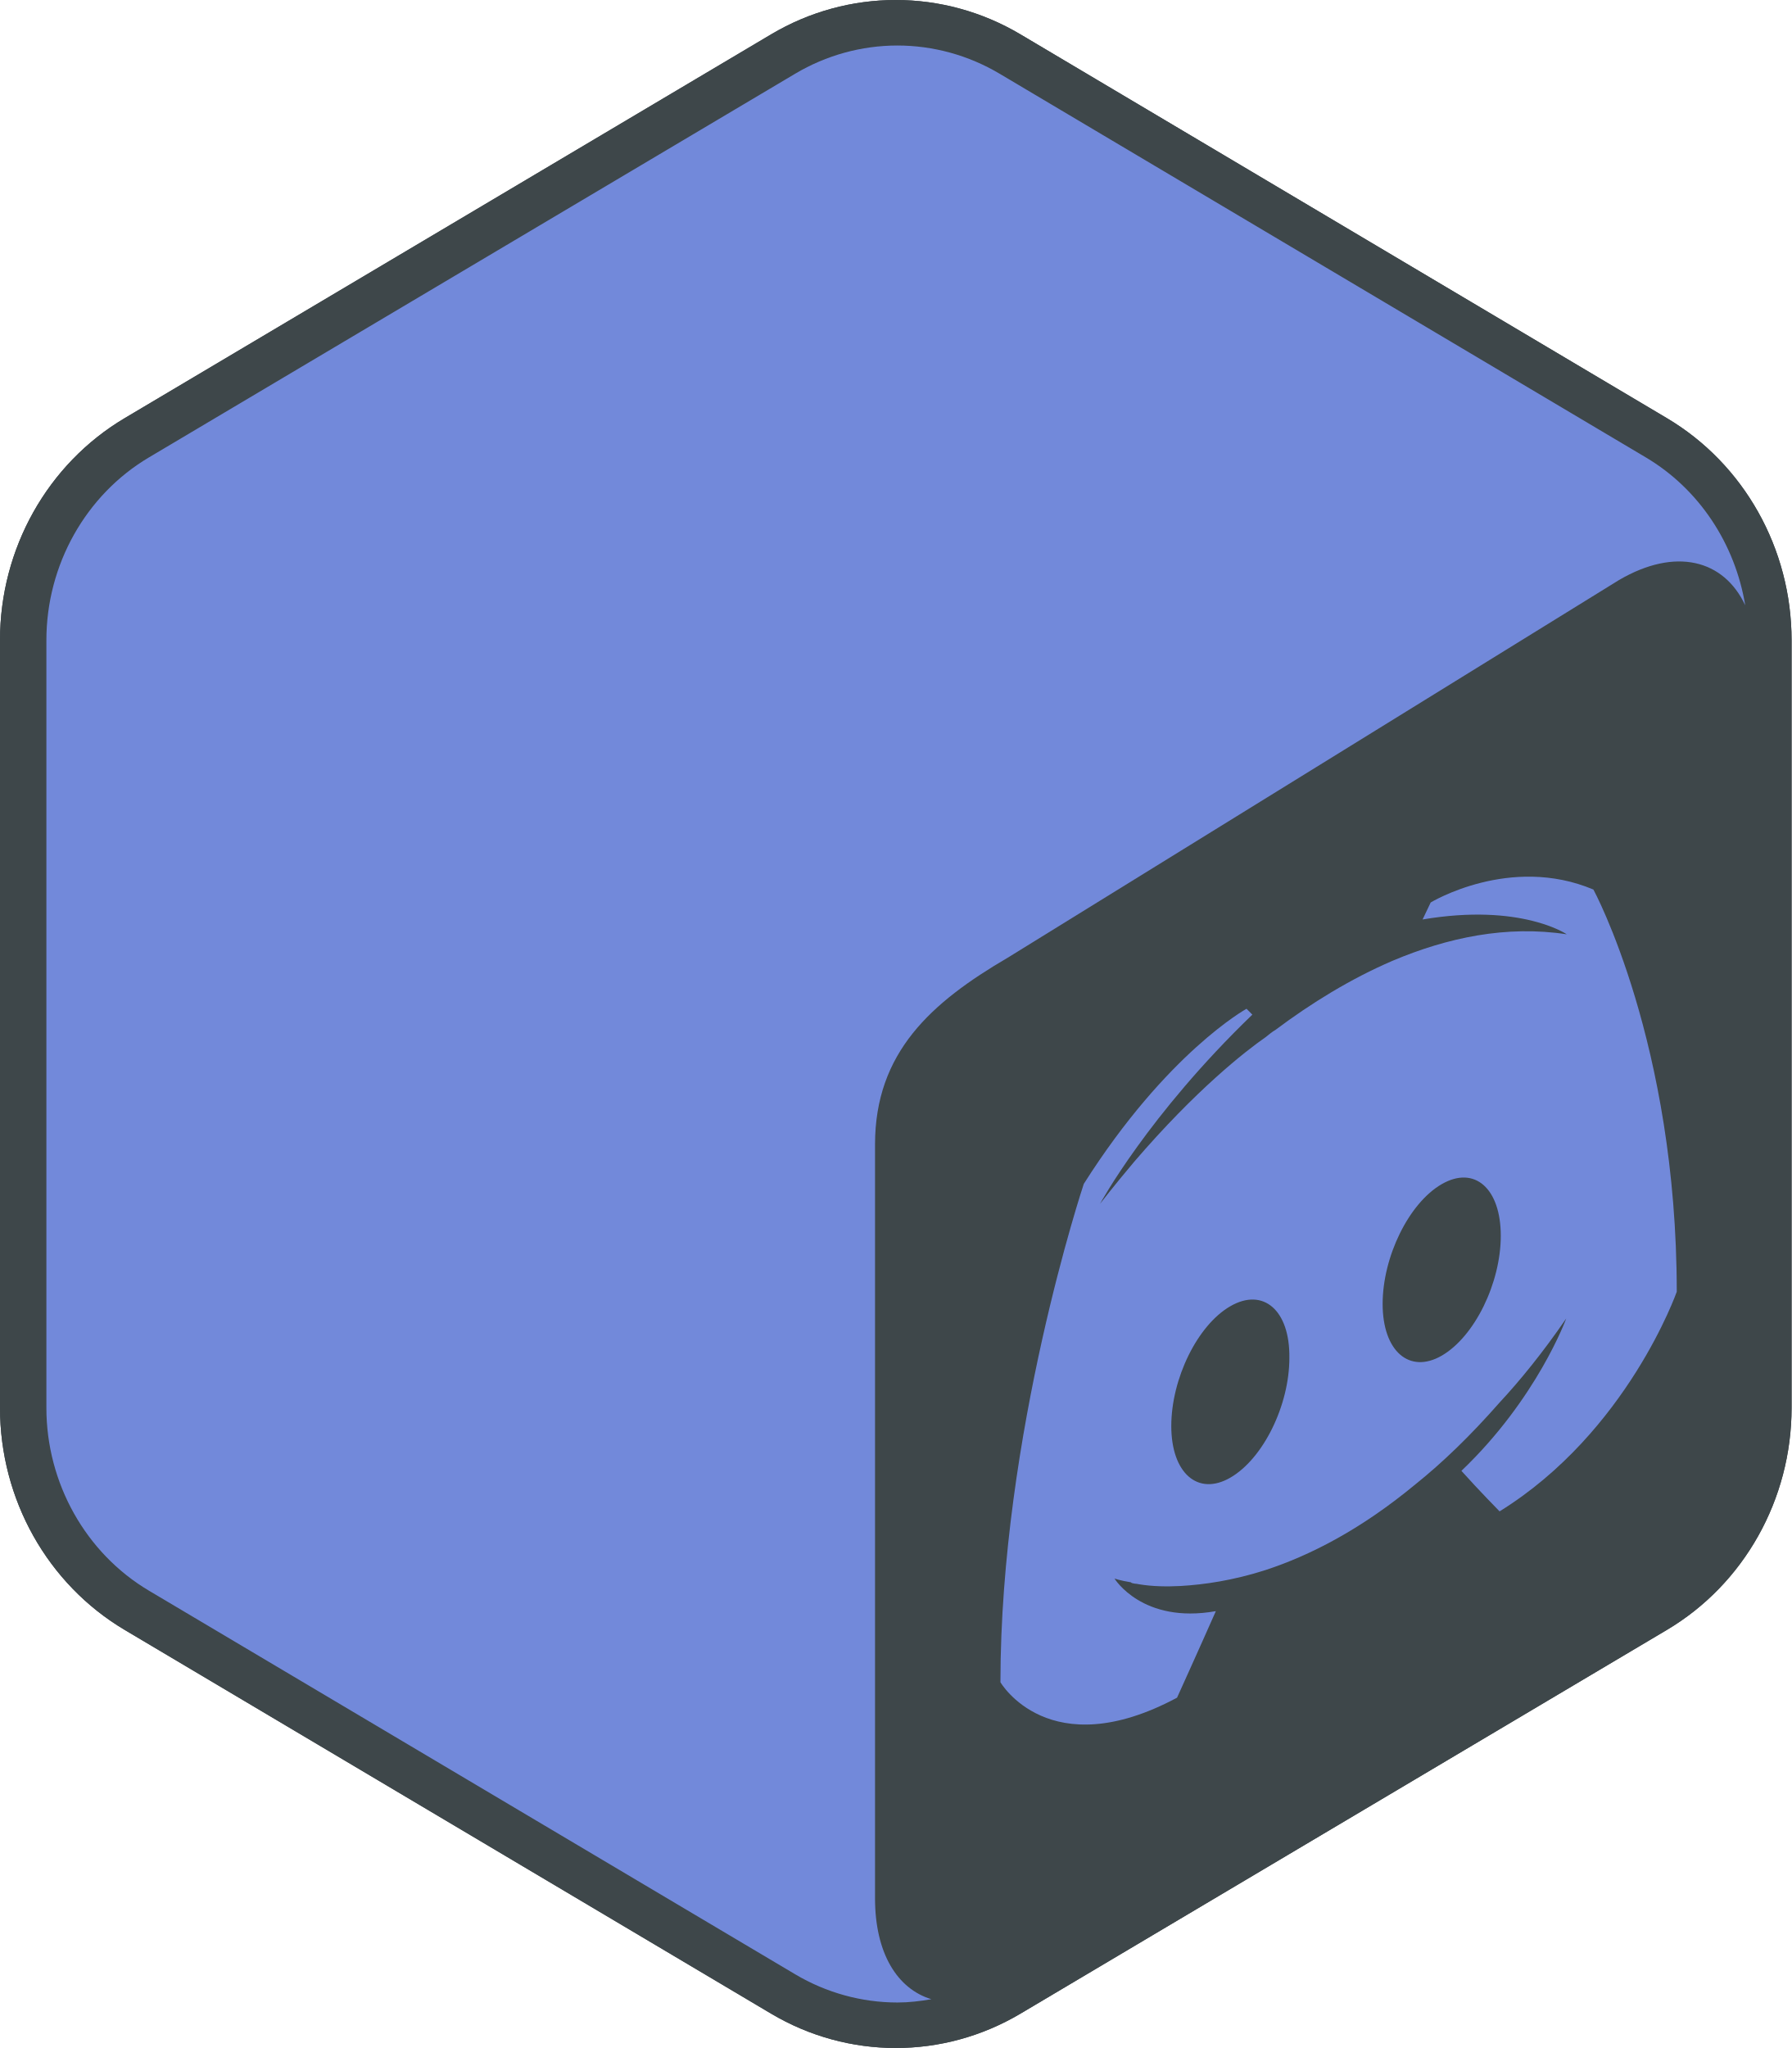
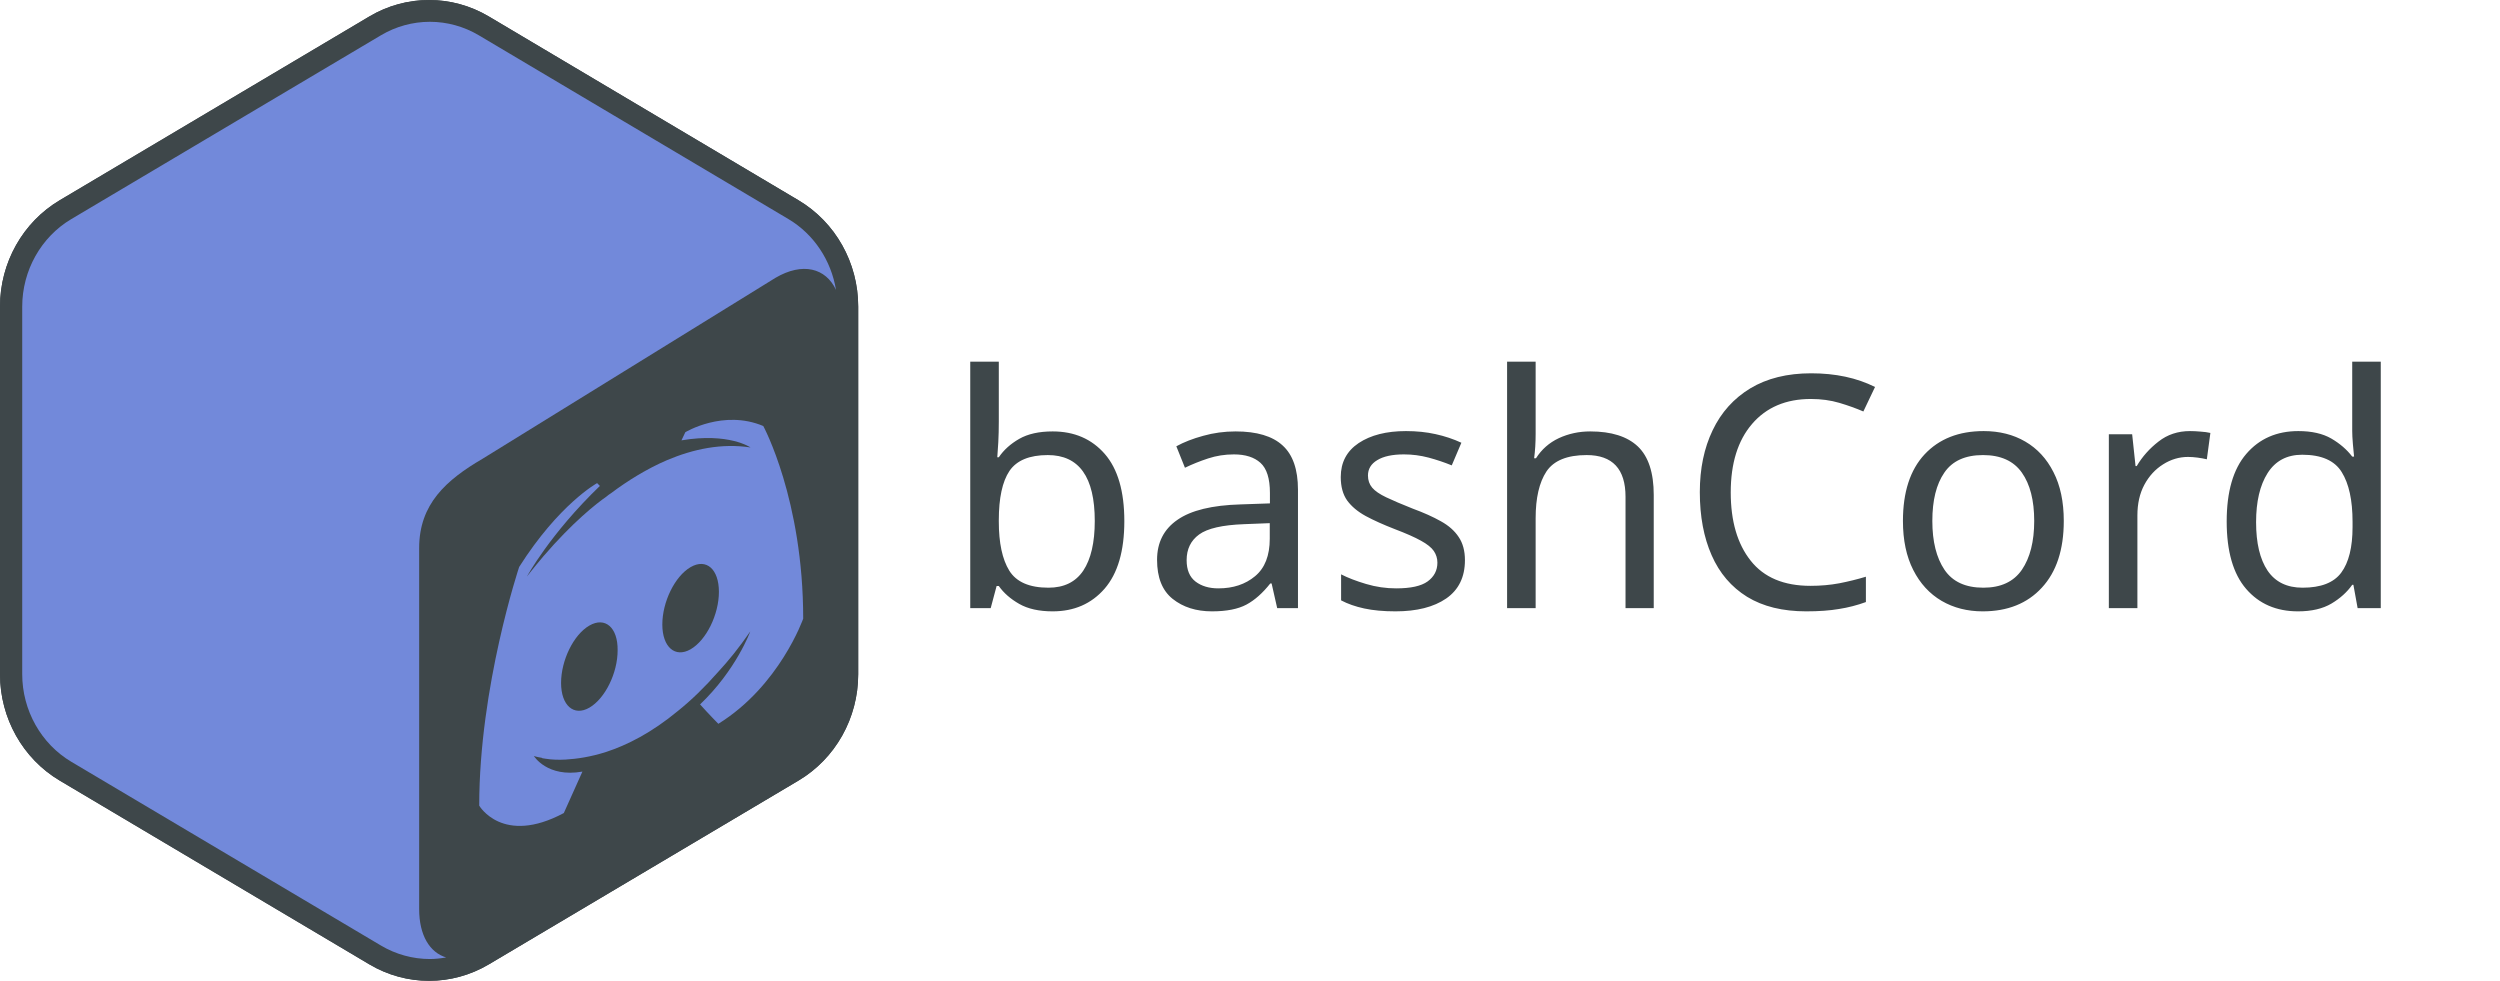
- <svg xmlns="http://www.w3.org/2000/svg" version="1.1" id="Layer_1" x="0px" y="0px" width="79.37px" height="90.709px" viewBox="0 0.145 79.37 90.709" enable-background="new 0 0.145 79.37 90.709" xml:space="preserve">
-   <path fill="#3E474A" d="M73.846,18.665L45.209,1.667c-1.709-1.015-3.617-1.522-5.524-1.522c-1.908,0-3.816,0.507-5.525,1.522  L5.523,18.665C2.106,20.694,0,24.444,0,28.502v33.997c0,4.057,2.106,7.809,5.524,9.837l28.637,16.997  c1.71,1.014,3.616,1.521,5.524,1.521s3.814-0.508,5.523-1.521l28.638-16.997c3.418-2.028,5.524-5.78,5.524-9.837V28.502  C79.37,24.444,77.264,20.694,73.846,18.665" />
-   <path id="Fill-2" fill="#3E474A" d="M73.846,18.666L45.209,1.667c-3.418-2.029-7.631-2.029-11.049,0L5.523,18.666  C2.106,20.694,0,24.443,0,28.501v33.998c0,4.058,2.106,7.809,5.524,9.838l28.637,16.996c1.709,1.015,3.615,1.521,5.524,1.521  c1.908,0,3.814-0.506,5.523-1.521l28.637-16.996c3.418-2.029,5.525-5.78,5.525-9.838V28.501  C79.37,24.443,77.263,20.694,73.846,18.666z" />
+ <svg xmlns="http://www.w3.org/2000/svg" version="1.1" id="Layer_1" x="0px" y="0px" width="231.208px" height="90.709px" viewBox="0 0.145 231.208 90.709" enable-background="new 0 0.145 231.208 90.709" xml:space="preserve">
+   <path fill="#3E474A" d="M73.846,18.665L45.208,1.667c-1.709-1.015-3.617-1.522-5.523-1.522c-1.908,0-3.816,0.507-5.525,1.522  L5.523,18.665C2.106,20.694,0,24.444,0,28.502v33.997c0,4.057,2.106,7.809,5.524,9.837l28.637,16.997  c1.71,1.014,3.616,1.521,5.524,1.521c1.908,0,3.814-0.508,5.523-1.521l28.638-16.997c3.418-2.028,5.524-5.78,5.524-9.837V28.502  C79.371,24.444,77.264,20.694,73.846,18.665" />
+   <path id="Fill-2" fill="#3E474A" d="M73.846,18.666L45.208,1.667c-3.418-2.029-7.63-2.029-11.048,0L5.523,18.666  C2.106,20.694,0,24.443,0,28.501v33.998c0,4.059,2.106,7.809,5.524,9.838l28.637,16.996c1.709,1.016,3.615,1.521,5.524,1.521  c1.908,0,3.814-0.506,5.523-1.521l28.637-16.996c3.418-2.029,5.525-5.779,5.525-9.838V28.501  C79.371,24.443,77.263,20.694,73.846,18.666z" />
  <g>
-     <path fill="#7289DA" d="M35.233,87.592L6.596,70.597c-2.801-1.664-4.541-4.766-4.541-8.098V28.502c0-3.332,1.74-6.434,4.54-8.096   L35.233,3.407c1.373-0.815,2.937-1.246,4.523-1.246c1.585,0,3.149,0.431,4.523,1.246l28.637,16.999   c2.36,1.401,3.952,3.827,4.4,6.548c-0.95-2.027-3.092-2.578-5.588-1.12L44.636,42.568c-3.378,1.975-5.869,4.191-5.871,8.264v33.383   c-0.002,2.438,0.983,4.019,2.496,4.478c-0.497,0.086-0.998,0.146-1.505,0.146C38.17,88.838,36.606,88.407,35.233,87.592" />
-     <path fill="#7289DA" d="M66.434,67.086c0,0-0.923-0.938-1.691-1.795c3.36-3.205,4.644-6.75,4.644-6.75   c-1.051,1.531-2.055,2.759-2.952,3.723c-1.281,1.458-2.513,2.649-3.72,3.616c-2.463,2.041-4.719,3.171-6.644,3.803   c-1.462,0.468-2.719,0.646-3.771,0.708c-0.59,0.03-1.233,0.027-1.873-0.082c-0.078-0.024-0.154-0.012-0.23-0.037   c-0.053-0.007-0.077-0.023-0.103-0.046c-0.463-0.073-0.72-0.165-0.72-0.165s1.232,2.023,4.49,1.444   c-0.77,1.742-1.719,3.833-1.719,3.833c-5.67,3.032-7.824-0.684-7.824-0.684c0-11.015,3.693-22.074,3.693-22.074   c3.695-5.828,7.209-7.755,7.209-7.755l0.258,0.26c-4.619,4.448-6.748,8.38-6.748,8.38s0.563-0.738,1.514-1.865   c2.744-3.194,4.926-4.896,5.823-5.518c0.155-0.124,0.284-0.234,0.437-0.322c1.565-1.175,3.334-2.266,5.182-3.059   c2.438-1.03,5.055-1.583,7.722-1.174c0,0-2.025-1.395-6.388-0.657l0.359-0.753c0,0,3.514-2.133,7.209-0.572   c0,0,3.693,6.794,3.692,17.813C74.284,57.357,72.103,63.572,66.434,67.086z" />
+     <path fill="#7289DA" d="M35.233,87.592L6.596,70.597c-2.801-1.664-4.541-4.766-4.541-8.098V28.502c0-3.332,1.74-6.434,4.54-8.096   L35.233,3.407c1.373-0.815,2.937-1.246,4.523-1.246c1.585,0,3.149,0.431,4.523,1.246l28.637,16.999   c2.36,1.401,3.953,3.827,4.4,6.548c-0.949-2.027-3.092-2.578-5.588-1.12L44.636,42.568c-3.379,1.975-5.869,4.191-5.871,8.264   v33.383c-0.002,2.438,0.983,4.019,2.496,4.478c-0.497,0.086-0.998,0.146-1.505,0.146C38.17,88.838,36.606,88.407,35.233,87.592" />
+     <path fill="#7289DA" d="M66.434,67.086c0,0-0.923-0.938-1.69-1.795c3.359-3.205,4.644-6.75,4.644-6.75   c-1.052,1.531-2.056,2.759-2.952,3.724c-1.281,1.457-2.514,2.648-3.721,3.615c-2.463,2.041-4.719,3.171-6.644,3.803   c-1.462,0.469-2.719,0.646-3.771,0.709c-0.59,0.029-1.233,0.026-1.873-0.082c-0.078-0.023-0.154-0.013-0.23-0.037   c-0.053-0.008-0.076-0.022-0.104-0.047c-0.463-0.072-0.719-0.164-0.719-0.164s1.231,2.022,4.489,1.443   c-0.771,1.742-1.719,3.833-1.719,3.833c-5.67,3.032-7.824-0.685-7.824-0.685c0-11.014,3.693-22.073,3.693-22.073   c3.694-5.828,7.209-7.755,7.209-7.755l0.258,0.26c-4.619,4.448-6.748,8.38-6.748,8.38s0.563-0.737,1.515-1.864   c2.744-3.193,4.926-4.896,5.822-5.519c0.155-0.124,0.284-0.234,0.438-0.322c1.564-1.175,3.334-2.266,5.182-3.059   c2.438-1.03,5.055-1.583,7.723-1.174c0,0-2.025-1.395-6.389-0.657l0.359-0.753c0,0,3.514-2.133,7.209-0.572   c0,0,3.693,6.794,3.691,17.813C74.285,57.356,72.103,63.572,66.434,67.086z" />
  </g>
-   <path fill="#3E474A" d="M54.505,58c-1.462,0.843-2.615,3.219-2.615,5.307c0,2.085,1.179,3.116,2.615,2.286  c1.465-0.846,2.619-3.219,2.616-5.306C57.15,58.184,55.969,57.154,54.505,58z" />
-   <path fill="#3E474A" d="M63.87,52.593c-1.462,0.846-2.617,3.223-2.617,5.306c0,2.088,1.182,3.117,2.617,2.291  c1.462-0.847,2.617-3.223,2.617-5.311S65.333,51.75,63.87,52.593z" />
+   <path fill="#3E474A" d="M54.505,58c-1.463,0.843-2.615,3.219-2.615,5.308c0,2.084,1.179,3.115,2.615,2.285  c1.465-0.846,2.619-3.219,2.615-5.306C57.15,58.185,55.969,57.153,54.505,58z" />
+   <path fill="#3E474A" d="M63.871,52.593c-1.463,0.846-2.617,3.223-2.617,5.307c0,2.088,1.182,3.117,2.617,2.291  c1.461-0.848,2.616-3.224,2.616-5.312S65.333,51.75,63.871,52.593z" />
+   <text transform="matrix(1 0 0 1 87.1851 56.3877)" fill="#3E474A" font-family="'RobotoMono-Bold'" font-size="30">bashCord</text>
</svg>
